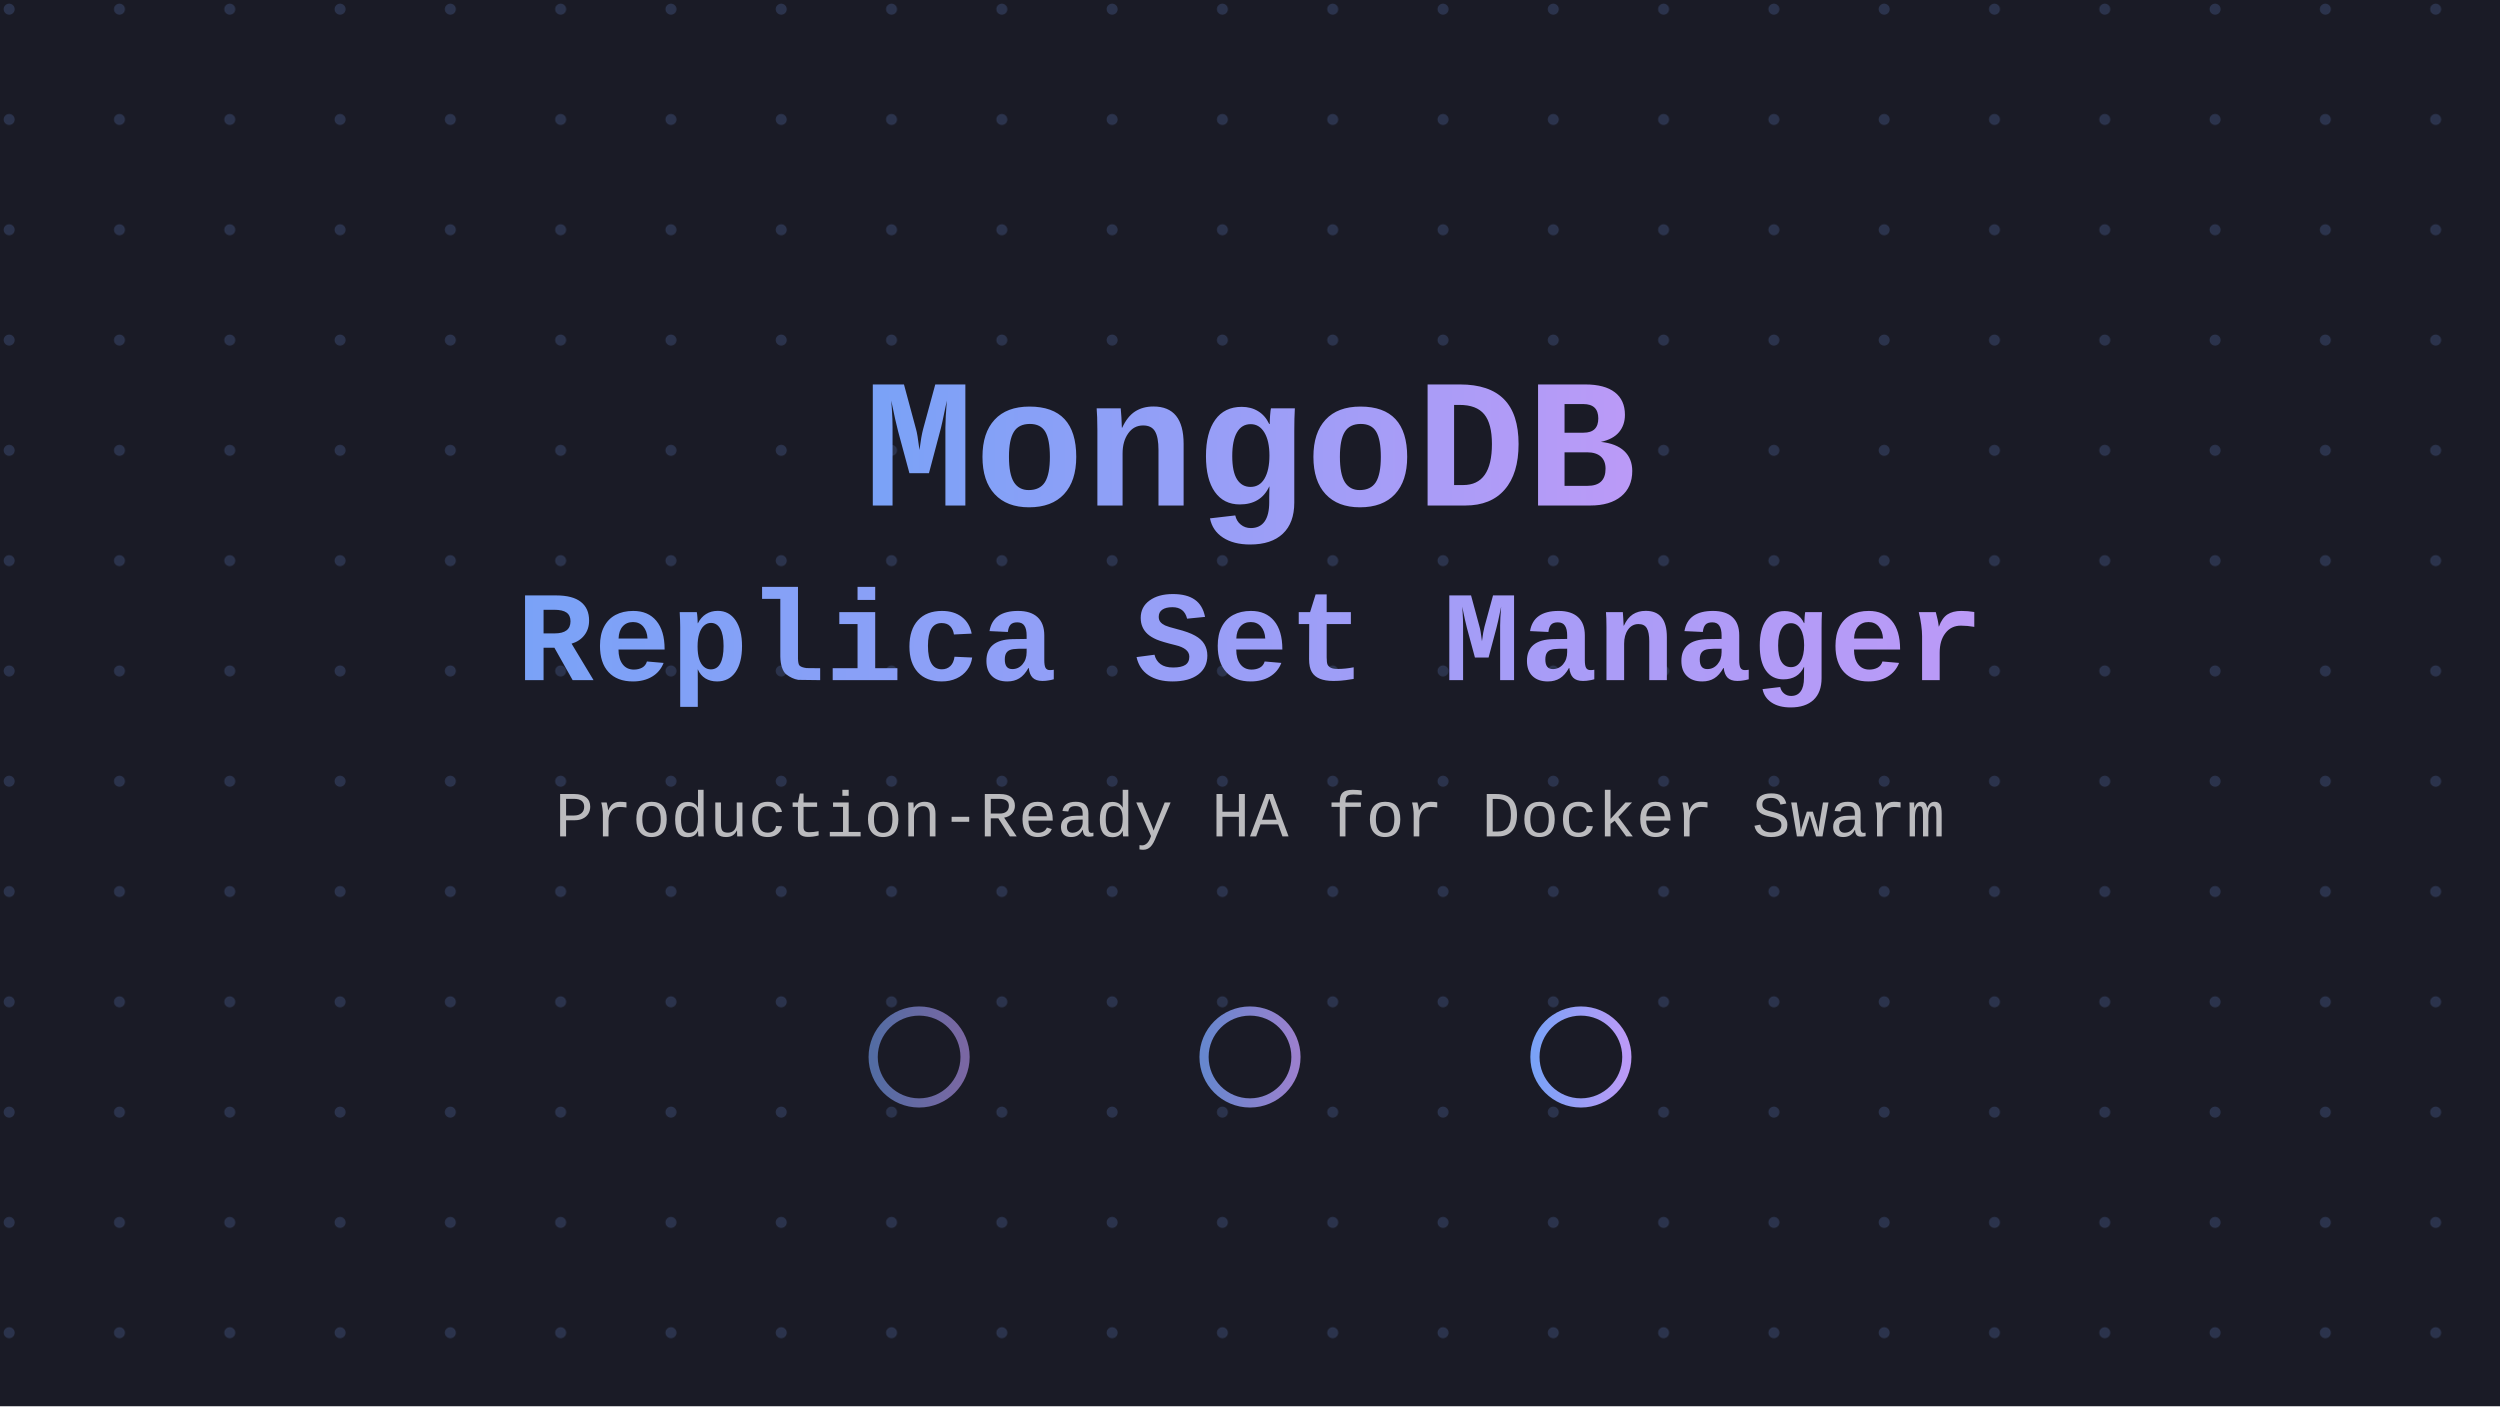
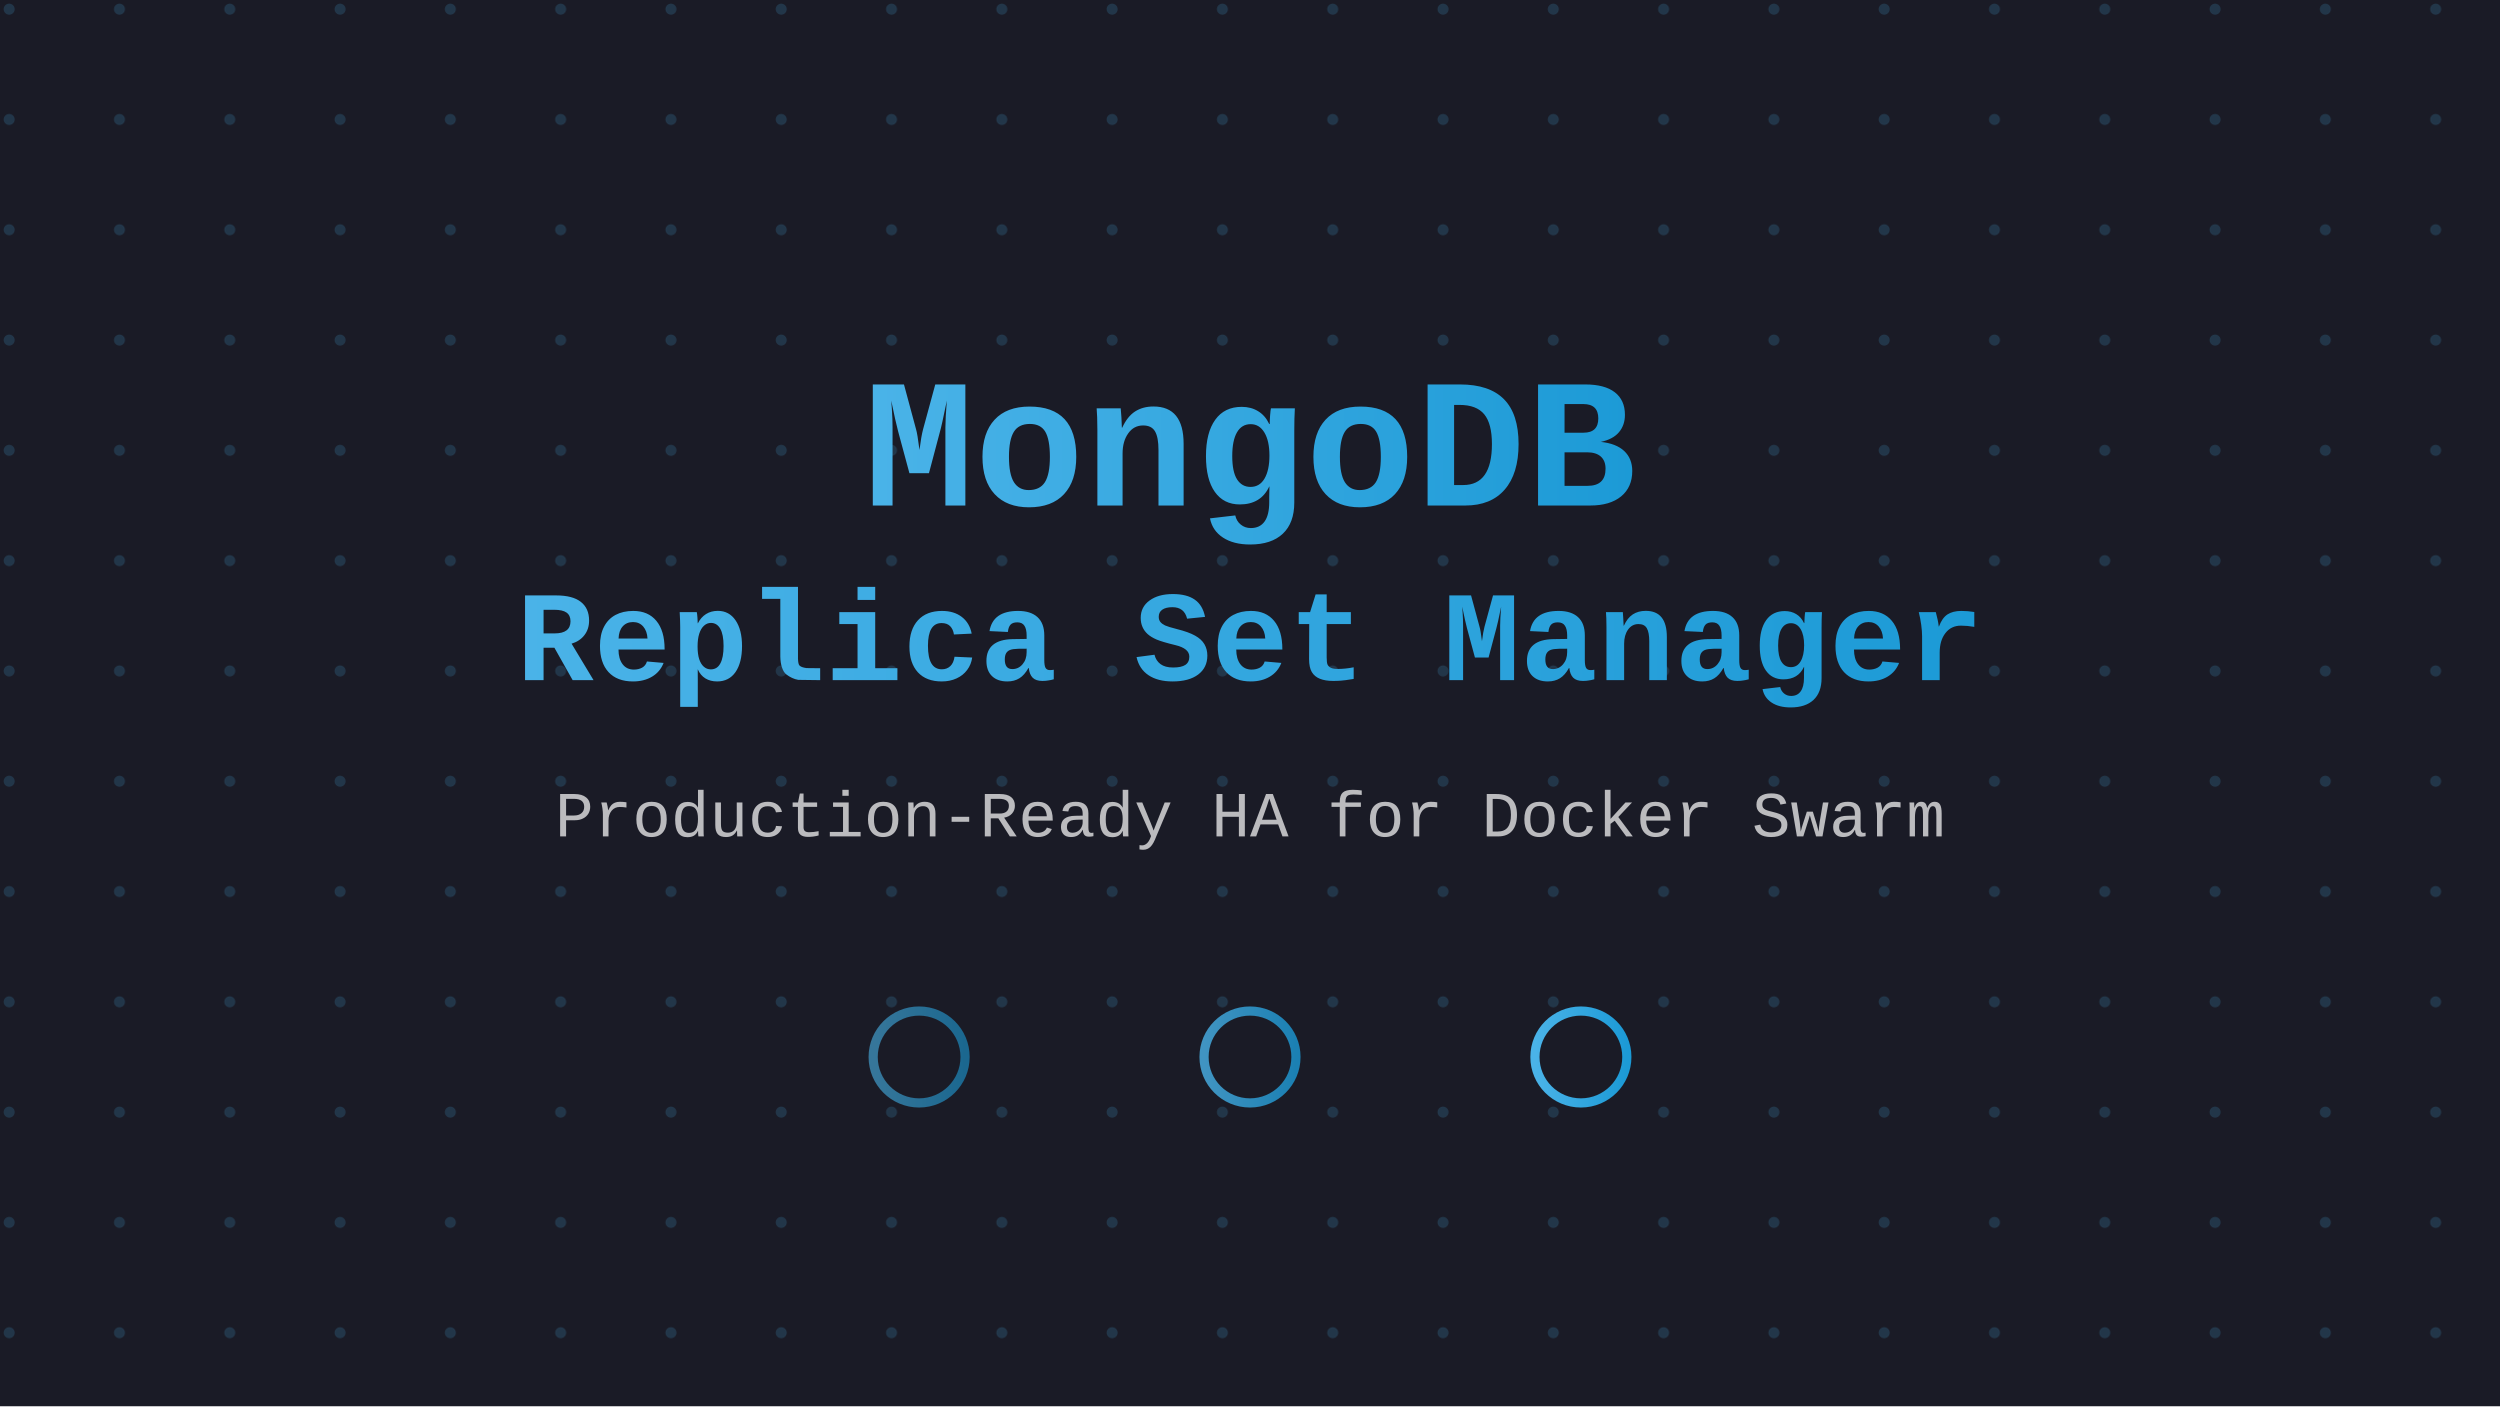
<svg xmlns="http://www.w3.org/2000/svg" width="544" height="306">
  <defs>
    <linearGradient id="grad2" x1="0%" y1="0%" x2="100%" y2="0%">
-       <stop offset="0%" style="stop-color:#7aa2f7;stop-opacity:1" />
-       <stop offset="100%" style="stop-color:#bb9af7;stop-opacity:1" />
+       <stop offset="0%" style="stop-color:#4ab3e8;stop-opacity:1" />
+       <stop offset="100%" style="stop-color:#1c9ad6;stop-opacity:1" />
    </linearGradient>
    <pattern id="dots2" x="0" y="0" width="24" height="24" patternUnits="userSpaceOnUse">
-       <circle cx="2" cy="2" r="1.2" fill="#7aa2f7" opacity="0.18" />
+       <circle cx="2" cy="2" r="1.2" fill="#4ab3e8" opacity="0.18" />
    </pattern>
  </defs>
  <rect width="544" height="306" fill="#1a1b26" />
  <rect width="544" height="306" fill="url(#dots2)" />
  <text x="272" y="110" font-family="monospace, 'Courier New', Courier" font-size="40" font-weight="700" fill="url(#grad2)" text-anchor="middle">MongoDB</text>
  <text x="272" y="148" font-family="monospace, 'Courier New', Courier" font-size="28" font-weight="700" fill="url(#grad2)" text-anchor="middle">Replica Set Manager</text>
  <text x="272" y="182" font-family="monospace, 'Courier New', Courier" font-size="14" fill="rgba(255,255,255,0.7)" text-anchor="middle">Production-Ready HA for Docker Swarm</text>
  <circle cx="200" cy="230" r="10" fill="none" stroke="url(#grad2)" stroke-width="2" opacity="0.6" />
  <circle cx="272" cy="230" r="10" fill="none" stroke="url(#grad2)" stroke-width="2" opacity="0.8" />
  <circle cx="344" cy="230" r="10" fill="none" stroke="url(#grad2)" stroke-width="2" opacity="1" />
  <line x1="210" y1="230" x2="262" y2="230" stroke="url(#grad2)" stroke-width="1.5" opacity="0.4" />
  <line x1="282" y1="230" x2="334" y2="230" stroke="url(#grad2)" stroke-width="1.5" opacity="0.4" />
</svg>
